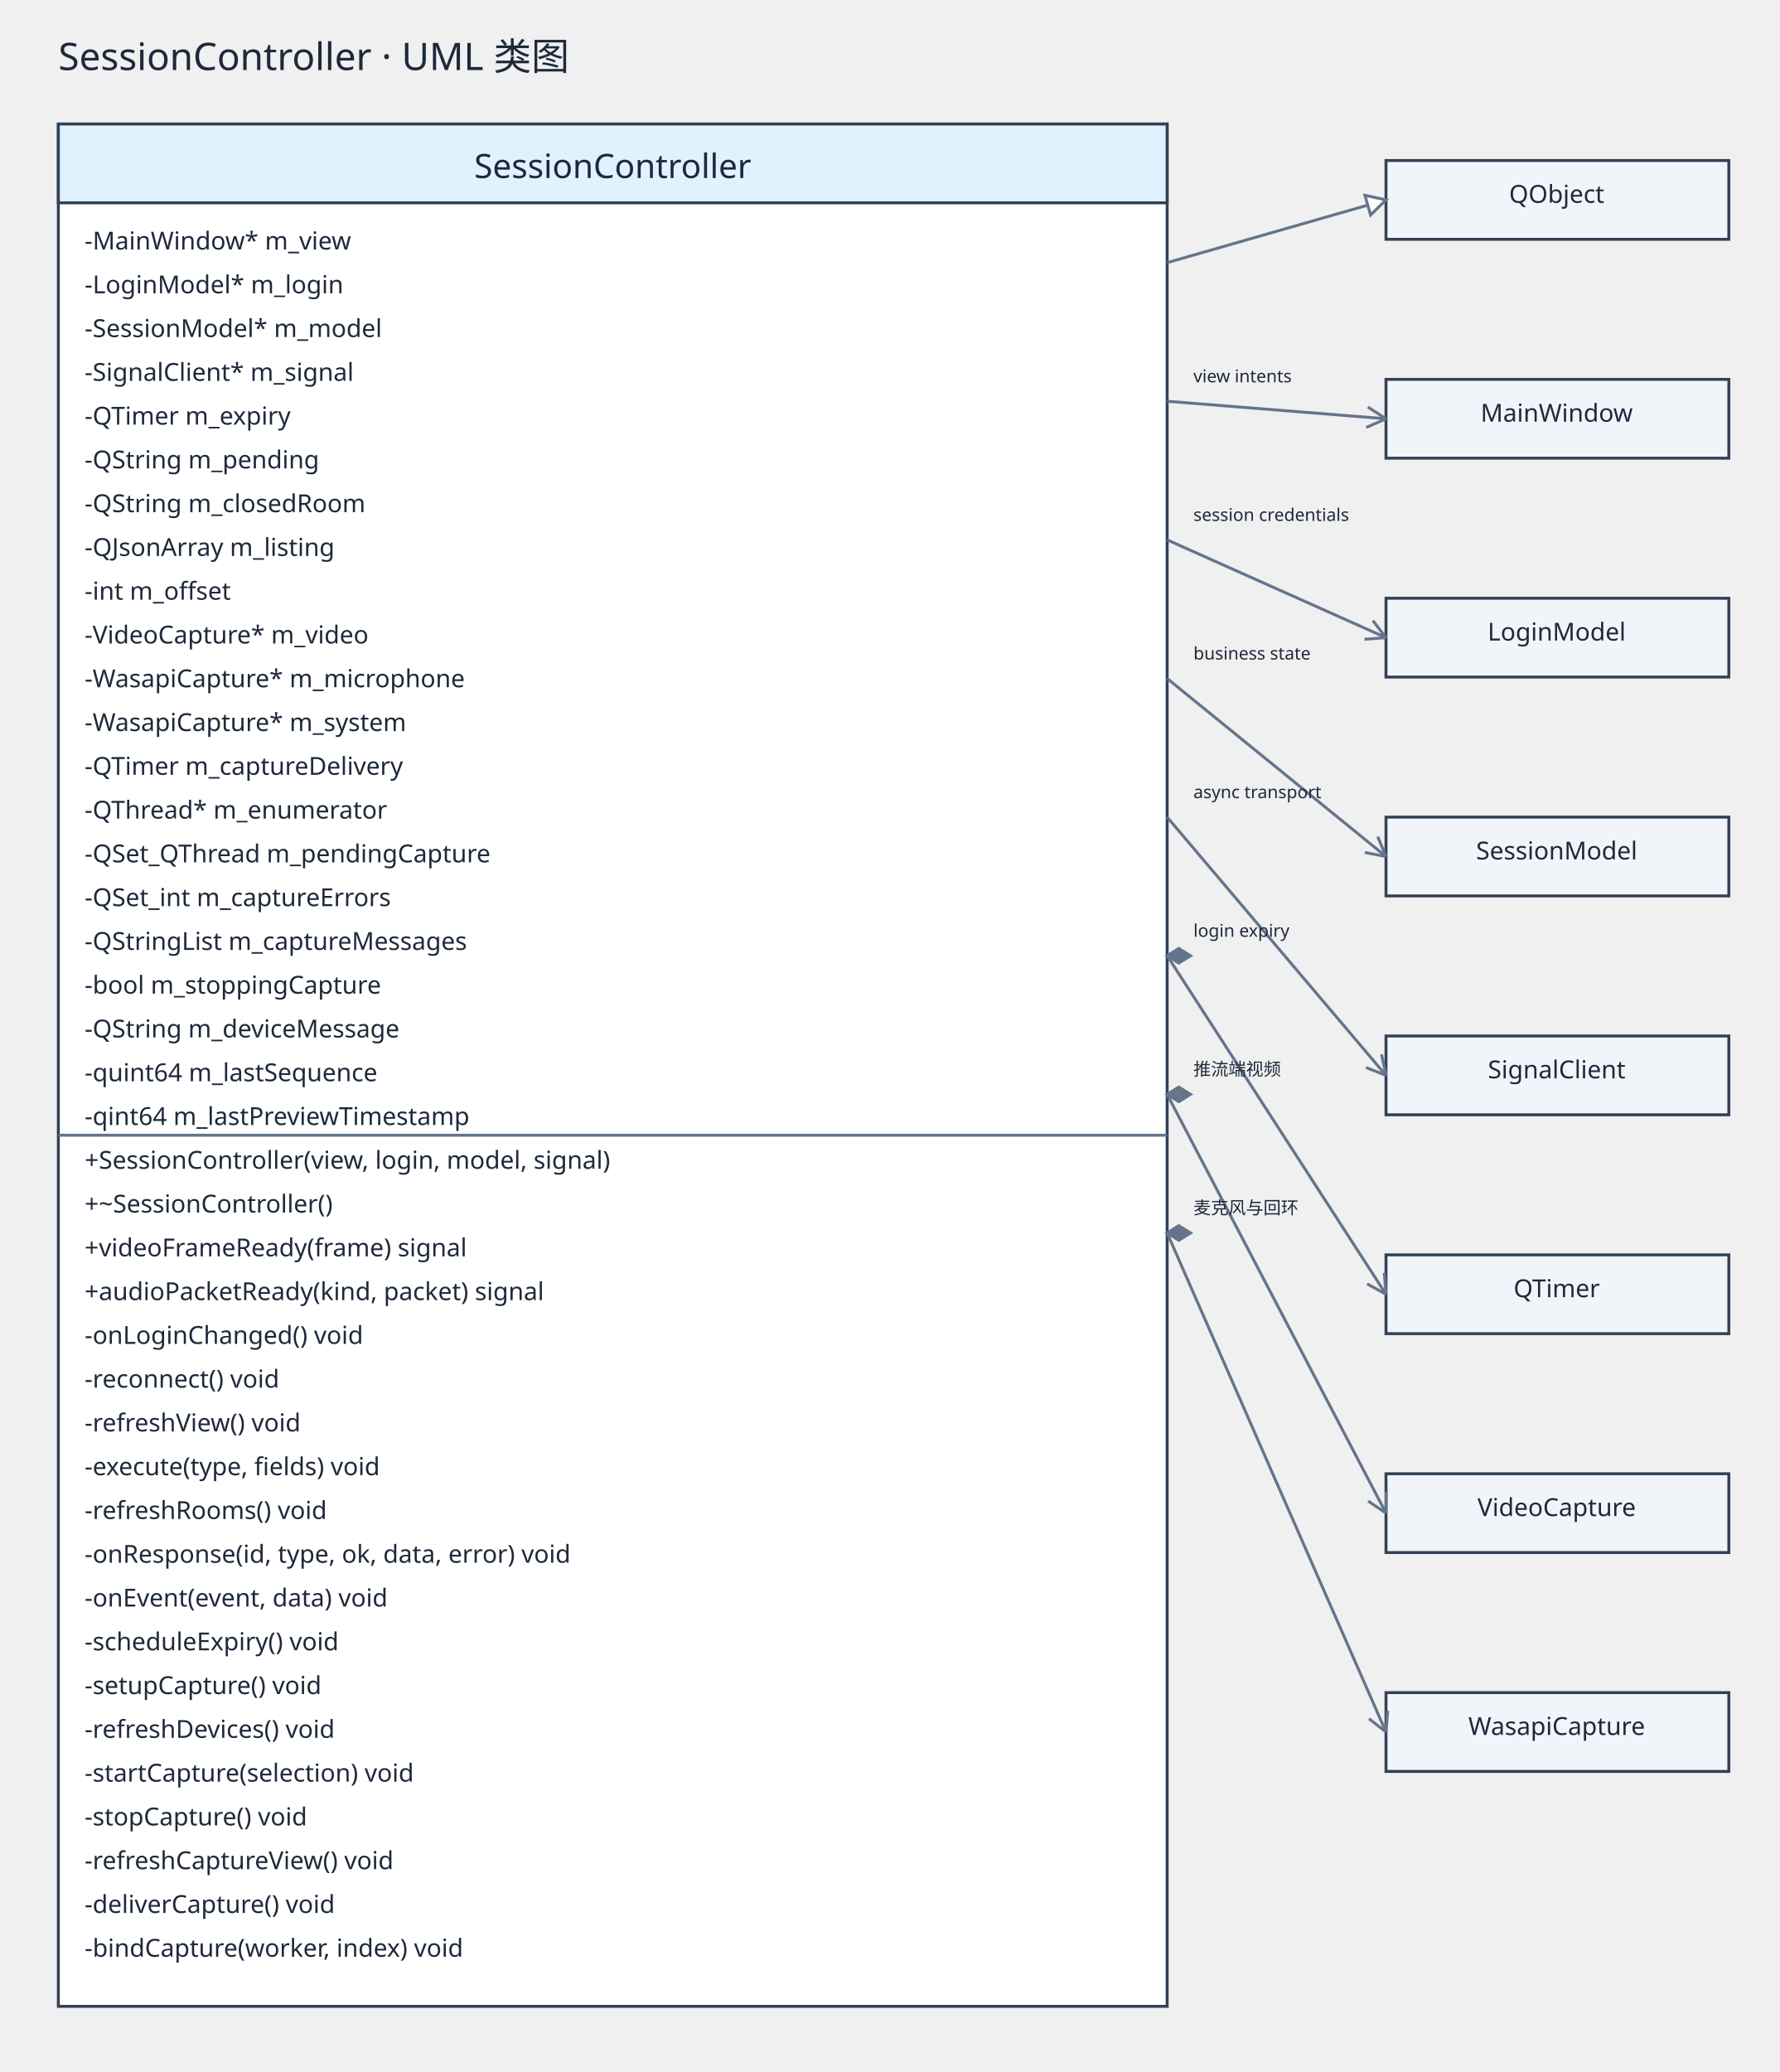
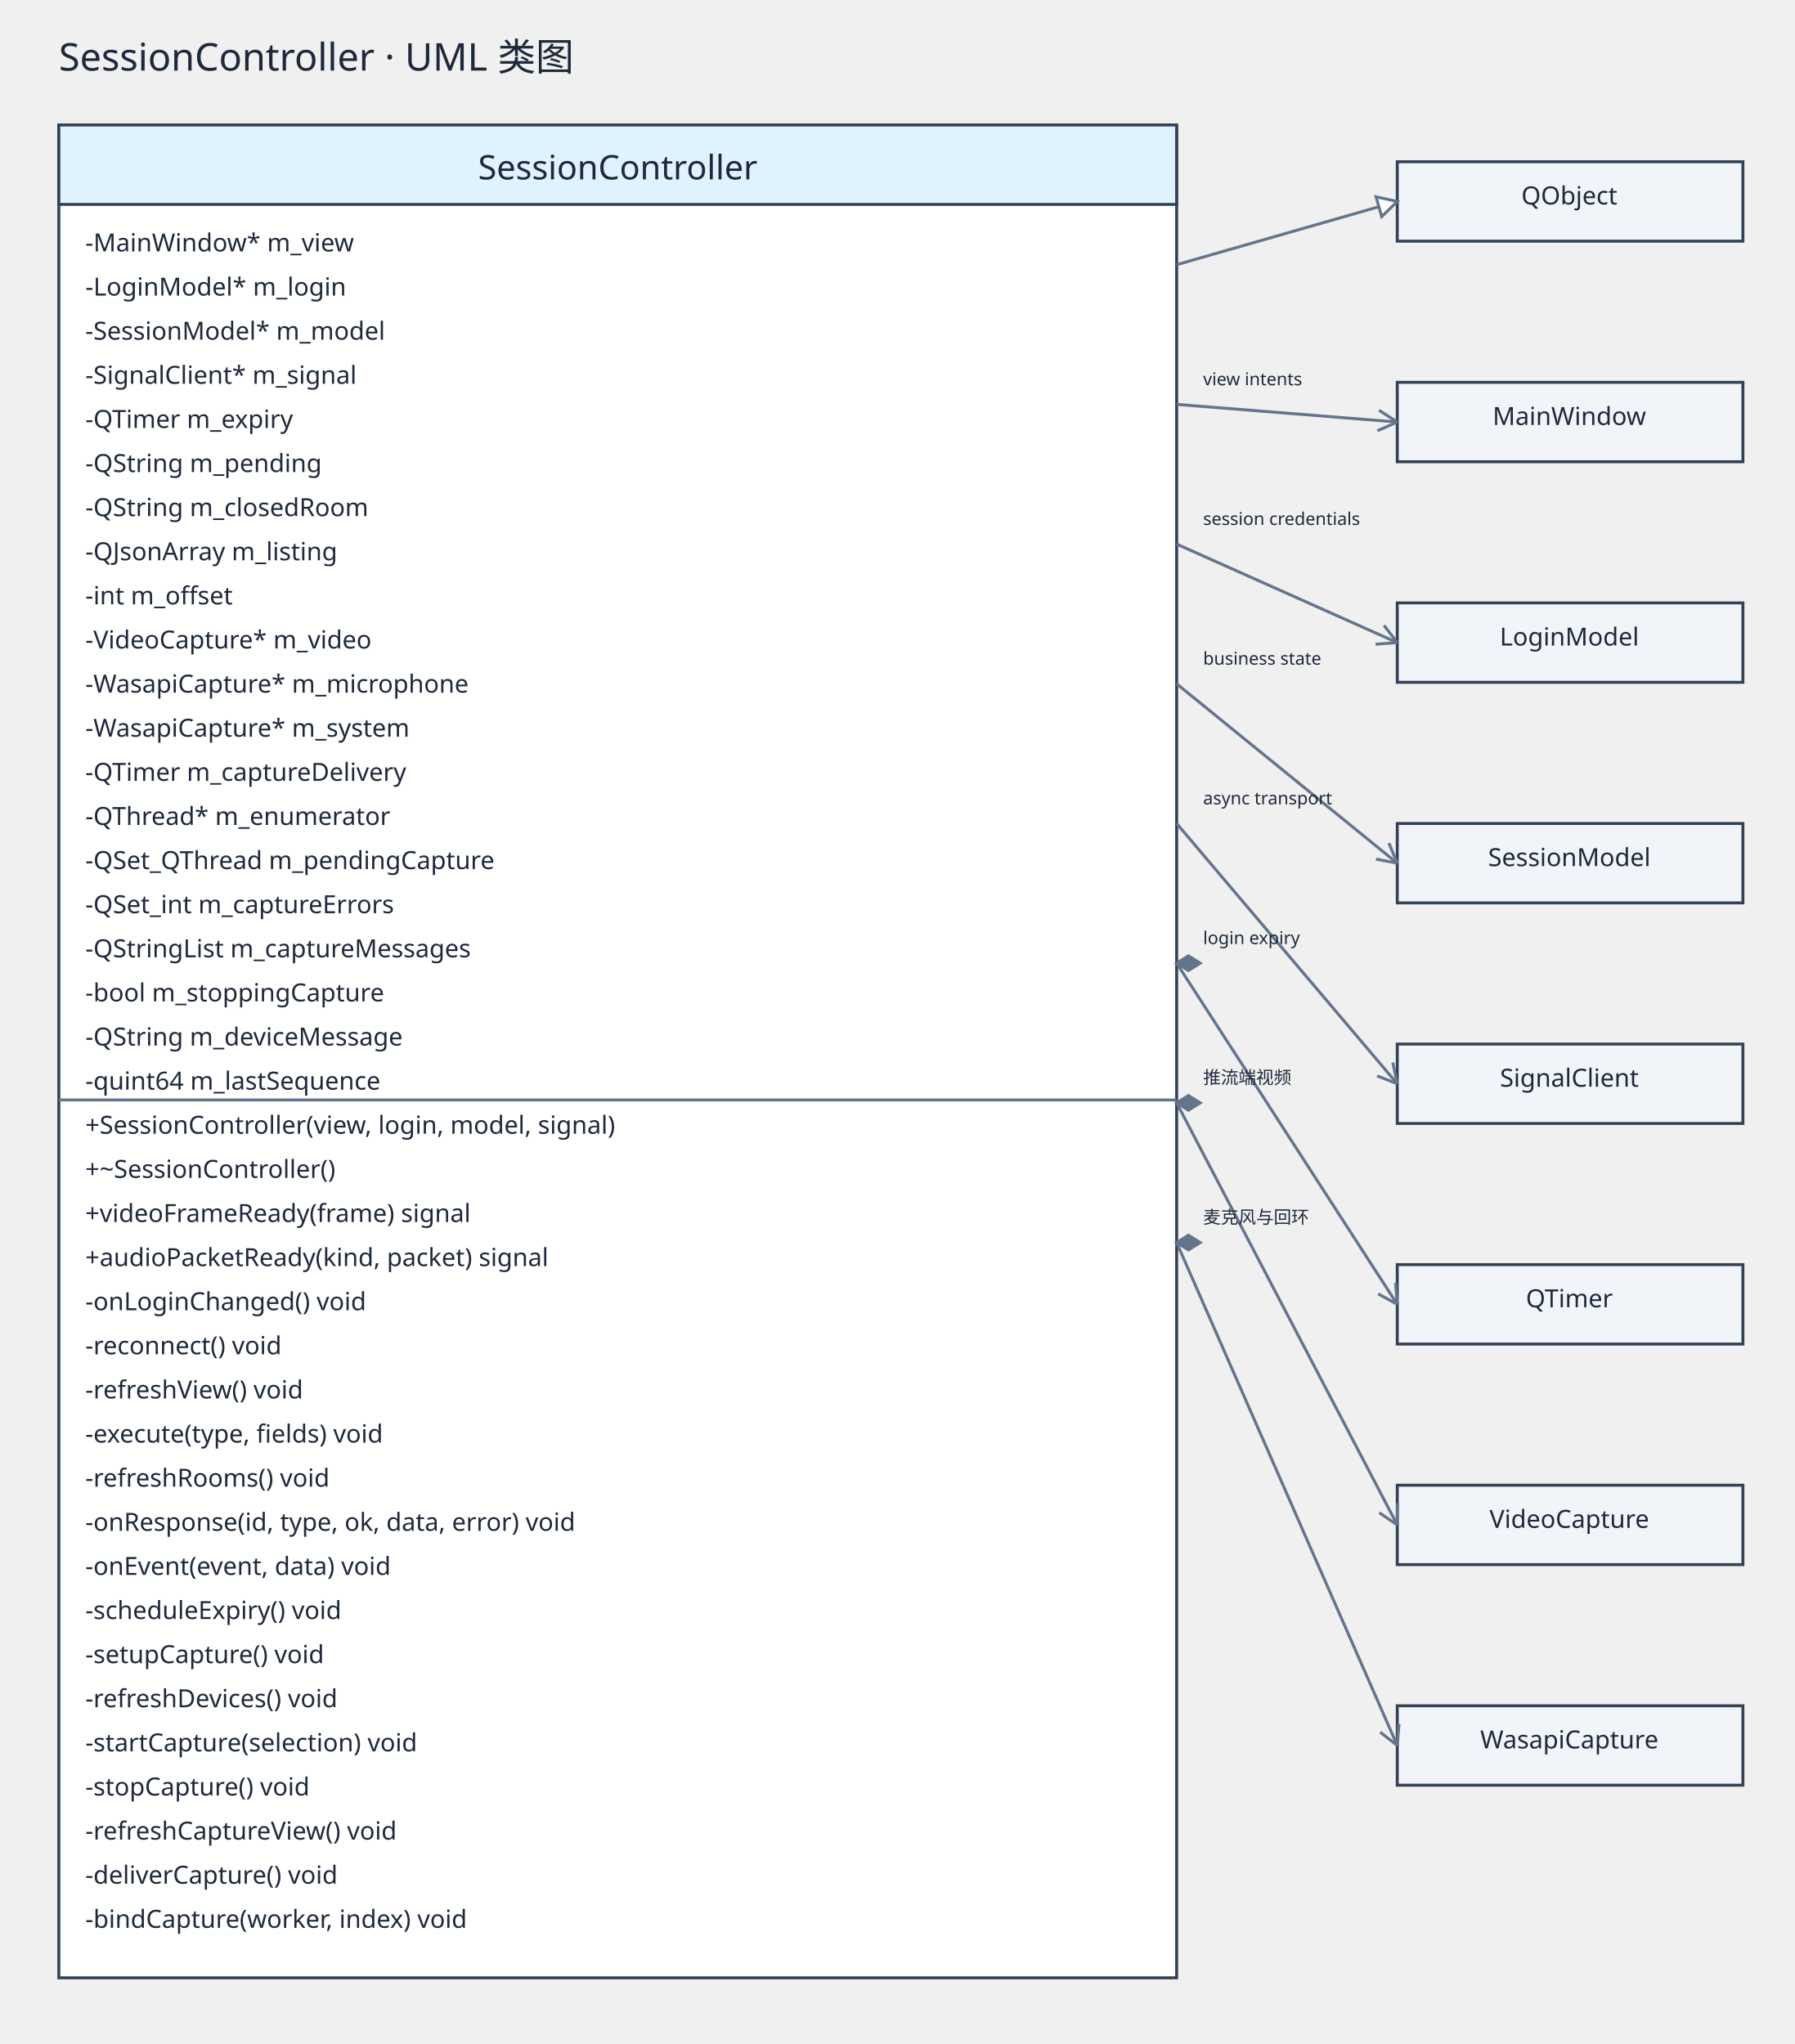
- <svg xmlns="http://www.w3.org/2000/svg" width="1220" height="1420" viewBox="0 0 1220 1420">
+ <svg xmlns="http://www.w3.org/2000/svg" width="1220" height="1390" viewBox="0 0 1220 1390">
  <text x="40" y="48" fill="#1e293b" font-family="Microsoft YaHei, sans-serif" font-size="26" text-anchor="start">SessionController · UML 类图</text>
-   <rect x="40" y="85" width="760" height="1290" fill="#ffffff" stroke="#334155" stroke-width="2" />
+   <rect x="40" y="85" width="760" height="1260" fill="#ffffff" stroke="#334155" stroke-width="2" />
  <rect x="40" y="85" width="760" height="54" fill="#e0f2fe" stroke="#334155" stroke-width="2" />
  <text x="420" y="122" fill="#1e293b" font-family="Microsoft YaHei, sans-serif" font-size="23" text-anchor="middle">SessionController</text>
  <text x="58" y="171" fill="#1e293b" font-family="Microsoft YaHei, sans-serif" font-size="17" text-anchor="start">-MainWindow* m_view</text>
  <text x="58" y="201" fill="#1e293b" font-family="Microsoft YaHei, sans-serif" font-size="17" text-anchor="start">-LoginModel* m_login</text>
  <text x="58" y="231" fill="#1e293b" font-family="Microsoft YaHei, sans-serif" font-size="17" text-anchor="start">-SessionModel* m_model</text>
  <text x="58" y="261" fill="#1e293b" font-family="Microsoft YaHei, sans-serif" font-size="17" text-anchor="start">-SignalClient* m_signal</text>
  <text x="58" y="291" fill="#1e293b" font-family="Microsoft YaHei, sans-serif" font-size="17" text-anchor="start">-QTimer m_expiry</text>
  <text x="58" y="321" fill="#1e293b" font-family="Microsoft YaHei, sans-serif" font-size="17" text-anchor="start">-QString m_pending</text>
  <text x="58" y="351" fill="#1e293b" font-family="Microsoft YaHei, sans-serif" font-size="17" text-anchor="start">-QString m_closedRoom</text>
  <text x="58" y="381" fill="#1e293b" font-family="Microsoft YaHei, sans-serif" font-size="17" text-anchor="start">-QJsonArray m_listing</text>
  <text x="58" y="411" fill="#1e293b" font-family="Microsoft YaHei, sans-serif" font-size="17" text-anchor="start">-int m_offset</text>
  <text x="58" y="441" fill="#1e293b" font-family="Microsoft YaHei, sans-serif" font-size="17" text-anchor="start">-VideoCapture* m_video</text>
  <text x="58" y="471" fill="#1e293b" font-family="Microsoft YaHei, sans-serif" font-size="17" text-anchor="start">-WasapiCapture* m_microphone</text>
  <text x="58" y="501" fill="#1e293b" font-family="Microsoft YaHei, sans-serif" font-size="17" text-anchor="start">-WasapiCapture* m_system</text>
  <text x="58" y="531" fill="#1e293b" font-family="Microsoft YaHei, sans-serif" font-size="17" text-anchor="start">-QTimer m_captureDelivery</text>
  <text x="58" y="561" fill="#1e293b" font-family="Microsoft YaHei, sans-serif" font-size="17" text-anchor="start">-QThread* m_enumerator</text>
  <text x="58" y="591" fill="#1e293b" font-family="Microsoft YaHei, sans-serif" font-size="17" text-anchor="start">-QSet_QThread m_pendingCapture</text>
  <text x="58" y="621" fill="#1e293b" font-family="Microsoft YaHei, sans-serif" font-size="17" text-anchor="start">-QSet_int m_captureErrors</text>
  <text x="58" y="651" fill="#1e293b" font-family="Microsoft YaHei, sans-serif" font-size="17" text-anchor="start">-QStringList m_captureMessages</text>
  <text x="58" y="681" fill="#1e293b" font-family="Microsoft YaHei, sans-serif" font-size="17" text-anchor="start">-bool m_stoppingCapture</text>
  <text x="58" y="711" fill="#1e293b" font-family="Microsoft YaHei, sans-serif" font-size="17" text-anchor="start">-QString m_deviceMessage</text>
  <text x="58" y="741" fill="#1e293b" font-family="Microsoft YaHei, sans-serif" font-size="17" text-anchor="start">-quint64 m_lastSequence</text>
-   <text x="58" y="771" fill="#1e293b" font-family="Microsoft YaHei, sans-serif" font-size="17" text-anchor="start">-qint64 m_lastPreviewTimestamp</text>
-   <line x1="40" y1="778" x2="800" y2="778" stroke="#64748b" stroke-width="2" />
-   <text x="58" y="801" fill="#1e293b" font-family="Microsoft YaHei, sans-serif" font-size="17" text-anchor="start">+SessionController(view, login, model, signal)</text>
-   <text x="58" y="831" fill="#1e293b" font-family="Microsoft YaHei, sans-serif" font-size="17" text-anchor="start">+~SessionController()</text>
-   <text x="58" y="861" fill="#1e293b" font-family="Microsoft YaHei, sans-serif" font-size="17" text-anchor="start">+videoFrameReady(frame) signal</text>
-   <text x="58" y="891" fill="#1e293b" font-family="Microsoft YaHei, sans-serif" font-size="17" text-anchor="start">+audioPacketReady(kind, packet) signal</text>
-   <text x="58" y="921" fill="#1e293b" font-family="Microsoft YaHei, sans-serif" font-size="17" text-anchor="start">-onLoginChanged() void</text>
-   <text x="58" y="951" fill="#1e293b" font-family="Microsoft YaHei, sans-serif" font-size="17" text-anchor="start">-reconnect() void</text>
-   <text x="58" y="981" fill="#1e293b" font-family="Microsoft YaHei, sans-serif" font-size="17" text-anchor="start">-refreshView() void</text>
-   <text x="58" y="1011" fill="#1e293b" font-family="Microsoft YaHei, sans-serif" font-size="17" text-anchor="start">-execute(type, fields) void</text>
-   <text x="58" y="1041" fill="#1e293b" font-family="Microsoft YaHei, sans-serif" font-size="17" text-anchor="start">-refreshRooms() void</text>
-   <text x="58" y="1071" fill="#1e293b" font-family="Microsoft YaHei, sans-serif" font-size="17" text-anchor="start">-onResponse(id, type, ok, data, error) void</text>
-   <text x="58" y="1101" fill="#1e293b" font-family="Microsoft YaHei, sans-serif" font-size="17" text-anchor="start">-onEvent(event, data) void</text>
-   <text x="58" y="1131" fill="#1e293b" font-family="Microsoft YaHei, sans-serif" font-size="17" text-anchor="start">-scheduleExpiry() void</text>
-   <text x="58" y="1161" fill="#1e293b" font-family="Microsoft YaHei, sans-serif" font-size="17" text-anchor="start">-setupCapture() void</text>
-   <text x="58" y="1191" fill="#1e293b" font-family="Microsoft YaHei, sans-serif" font-size="17" text-anchor="start">-refreshDevices() void</text>
-   <text x="58" y="1221" fill="#1e293b" font-family="Microsoft YaHei, sans-serif" font-size="17" text-anchor="start">-startCapture(selection) void</text>
-   <text x="58" y="1251" fill="#1e293b" font-family="Microsoft YaHei, sans-serif" font-size="17" text-anchor="start">-stopCapture() void</text>
-   <text x="58" y="1281" fill="#1e293b" font-family="Microsoft YaHei, sans-serif" font-size="17" text-anchor="start">-refreshCaptureView() void</text>
-   <text x="58" y="1311" fill="#1e293b" font-family="Microsoft YaHei, sans-serif" font-size="17" text-anchor="start">-deliverCapture() void</text>
-   <text x="58" y="1341" fill="#1e293b" font-family="Microsoft YaHei, sans-serif" font-size="17" text-anchor="start">-bindCapture(worker, index) void</text>
+   <line x1="40" y1="748" x2="800" y2="748" stroke="#64748b" stroke-width="2" />
+   <text x="58" y="771" fill="#1e293b" font-family="Microsoft YaHei, sans-serif" font-size="17" text-anchor="start">+SessionController(view, login, model, signal)</text>
+   <text x="58" y="801" fill="#1e293b" font-family="Microsoft YaHei, sans-serif" font-size="17" text-anchor="start">+~SessionController()</text>
+   <text x="58" y="831" fill="#1e293b" font-family="Microsoft YaHei, sans-serif" font-size="17" text-anchor="start">+videoFrameReady(frame) signal</text>
+   <text x="58" y="861" fill="#1e293b" font-family="Microsoft YaHei, sans-serif" font-size="17" text-anchor="start">+audioPacketReady(kind, packet) signal</text>
+   <text x="58" y="891" fill="#1e293b" font-family="Microsoft YaHei, sans-serif" font-size="17" text-anchor="start">-onLoginChanged() void</text>
+   <text x="58" y="921" fill="#1e293b" font-family="Microsoft YaHei, sans-serif" font-size="17" text-anchor="start">-reconnect() void</text>
+   <text x="58" y="951" fill="#1e293b" font-family="Microsoft YaHei, sans-serif" font-size="17" text-anchor="start">-refreshView() void</text>
+   <text x="58" y="981" fill="#1e293b" font-family="Microsoft YaHei, sans-serif" font-size="17" text-anchor="start">-execute(type, fields) void</text>
+   <text x="58" y="1011" fill="#1e293b" font-family="Microsoft YaHei, sans-serif" font-size="17" text-anchor="start">-refreshRooms() void</text>
+   <text x="58" y="1041" fill="#1e293b" font-family="Microsoft YaHei, sans-serif" font-size="17" text-anchor="start">-onResponse(id, type, ok, data, error) void</text>
+   <text x="58" y="1071" fill="#1e293b" font-family="Microsoft YaHei, sans-serif" font-size="17" text-anchor="start">-onEvent(event, data) void</text>
+   <text x="58" y="1101" fill="#1e293b" font-family="Microsoft YaHei, sans-serif" font-size="17" text-anchor="start">-scheduleExpiry() void</text>
+   <text x="58" y="1131" fill="#1e293b" font-family="Microsoft YaHei, sans-serif" font-size="17" text-anchor="start">-setupCapture() void</text>
+   <text x="58" y="1161" fill="#1e293b" font-family="Microsoft YaHei, sans-serif" font-size="17" text-anchor="start">-refreshDevices() void</text>
+   <text x="58" y="1191" fill="#1e293b" font-family="Microsoft YaHei, sans-serif" font-size="17" text-anchor="start">-startCapture(selection) void</text>
+   <text x="58" y="1221" fill="#1e293b" font-family="Microsoft YaHei, sans-serif" font-size="17" text-anchor="start">-stopCapture() void</text>
+   <text x="58" y="1251" fill="#1e293b" font-family="Microsoft YaHei, sans-serif" font-size="17" text-anchor="start">-refreshCaptureView() void</text>
+   <text x="58" y="1281" fill="#1e293b" font-family="Microsoft YaHei, sans-serif" font-size="17" text-anchor="start">-deliverCapture() void</text>
+   <text x="58" y="1311" fill="#1e293b" font-family="Microsoft YaHei, sans-serif" font-size="17" text-anchor="start">-bindCapture(worker, index) void</text>
  <rect x="950" y="110" width="235" height="54" fill="#f1f5f9" stroke="#334155" stroke-width="2" />
  <text x="1067" y="139" fill="#1e293b" font-family="Microsoft YaHei, sans-serif" font-size="17" text-anchor="middle">QObject</text>
  <rect x="950" y="260" width="235" height="54" fill="#f1f5f9" stroke="#334155" stroke-width="2" />
  <text x="1067" y="289" fill="#1e293b" font-family="Microsoft YaHei, sans-serif" font-size="17" text-anchor="middle">MainWindow</text>
  <rect x="950" y="410" width="235" height="54" fill="#f1f5f9" stroke="#334155" stroke-width="2" />
  <text x="1067" y="439" fill="#1e293b" font-family="Microsoft YaHei, sans-serif" font-size="17" text-anchor="middle">LoginModel</text>
  <rect x="950" y="560" width="235" height="54" fill="#f1f5f9" stroke="#334155" stroke-width="2" />
  <text x="1067" y="589" fill="#1e293b" font-family="Microsoft YaHei, sans-serif" font-size="17" text-anchor="middle">SessionModel</text>
  <rect x="950" y="710" width="235" height="54" fill="#f1f5f9" stroke="#334155" stroke-width="2" />
  <text x="1067" y="739" fill="#1e293b" font-family="Microsoft YaHei, sans-serif" font-size="17" text-anchor="middle">SignalClient</text>
  <rect x="950" y="860" width="235" height="54" fill="#f1f5f9" stroke="#334155" stroke-width="2" />
  <text x="1067" y="889" fill="#1e293b" font-family="Microsoft YaHei, sans-serif" font-size="17" text-anchor="middle">QTimer</text>
  <rect x="950" y="1010" width="235" height="54" fill="#f1f5f9" stroke="#334155" stroke-width="2" />
  <text x="1067" y="1039" fill="#1e293b" font-family="Microsoft YaHei, sans-serif" font-size="17" text-anchor="middle">VideoCapture</text>
  <rect x="950" y="1160" width="235" height="54" fill="#f1f5f9" stroke="#334155" stroke-width="2" />
  <text x="1067" y="1189" fill="#1e293b" font-family="Microsoft YaHei, sans-serif" font-size="17" text-anchor="middle">WasapiCapture</text>
  <line x1="800" y1="180" x2="950" y2="137" stroke="#64748b" stroke-width="2" />
  <polygon points="950,137 939.432,147.311 935.574,133.853" fill="#ffffff" stroke="#64748b" stroke-width="2" />
  <line x1="800" y1="275" x2="950" y2="287" stroke="#64748b" stroke-width="2" />
  <line x1="950" y1="287" x2="936.483" y2="292.941" stroke="#64748b" stroke-width="2" />
  <line x1="950" y1="287" x2="937.6" y2="278.986" stroke="#64748b" stroke-width="2" />
  <text x="818" y="262" fill="#1e293b" font-family="Microsoft YaHei, sans-serif" font-size="12" text-anchor="start">view intents</text>
  <line x1="800" y1="370" x2="950" y2="437" stroke="#64748b" stroke-width="2" />
  <line x1="950" y1="437" x2="935.275" y2="438.09" stroke="#64748b" stroke-width="2" />
  <line x1="950" y1="437" x2="940.985" y2="425.307" stroke="#64748b" stroke-width="2" />
  <text x="818" y="357" fill="#1e293b" font-family="Microsoft YaHei, sans-serif" font-size="12" text-anchor="start">session credentials</text>
  <line x1="800" y1="465" x2="950" y2="587" stroke="#64748b" stroke-width="2" />
  <line x1="950" y1="587" x2="935.498" y2="584.228" stroke="#64748b" stroke-width="2" />
  <line x1="950" y1="587" x2="944.332" y2="573.367" stroke="#64748b" stroke-width="2" />
  <text x="818" y="452" fill="#1e293b" font-family="Microsoft YaHei, sans-serif" font-size="12" text-anchor="start">business state</text>
  <line x1="800" y1="560" x2="950" y2="737" stroke="#64748b" stroke-width="2" />
  <line x1="950" y1="737" x2="936.255" y2="731.608" stroke="#64748b" stroke-width="2" />
  <line x1="950" y1="737" x2="946.935" y2="722.557" stroke="#64748b" stroke-width="2" />
  <text x="818" y="547" fill="#1e293b" font-family="Microsoft YaHei, sans-serif" font-size="12" text-anchor="start">async transport</text>
  <line x1="800" y1="655" x2="950" y2="887" stroke="#64748b" stroke-width="2" />
  <line x1="950" y1="887" x2="937.063" y2="879.884" stroke="#64748b" stroke-width="2" />
  <line x1="950" y1="887" x2="948.82" y2="872.282" stroke="#64748b" stroke-width="2" />
  <polygon points="800,655 808,650 816,655 808,660" fill="#64748b" stroke="#64748b" stroke-width="2" />
  <text x="818" y="642" fill="#1e293b" font-family="Microsoft YaHei, sans-serif" font-size="12" text-anchor="start">login expiry</text>
  <line x1="800" y1="750" x2="950" y2="1037" stroke="#64748b" stroke-width="2" />
  <line x1="950" y1="1037" x2="937.775" y2="1028.721" stroke="#64748b" stroke-width="2" />
  <line x1="950" y1="1037" x2="950.182" y2="1022.236" stroke="#64748b" stroke-width="2" />
  <polygon points="800,750 808,745 816,750 808,755" fill="#64748b" stroke="#64748b" stroke-width="2" />
  <text x="818" y="737" fill="#1e293b" font-family="Microsoft YaHei, sans-serif" font-size="12" text-anchor="start">推流端视频</text>
  <line x1="800" y1="845" x2="950" y2="1187" stroke="#64748b" stroke-width="2" />
  <line x1="950" y1="1187" x2="938.368" y2="1177.906" stroke="#64748b" stroke-width="2" />
  <line x1="950" y1="1187" x2="951.189" y2="1172.283" stroke="#64748b" stroke-width="2" />
  <polygon points="800,845 808,840 816,845 808,850" fill="#64748b" stroke="#64748b" stroke-width="2" />
  <text x="818" y="832" fill="#1e293b" font-family="Microsoft YaHei, sans-serif" font-size="12" text-anchor="start">麦克风与回环</text>
</svg>
